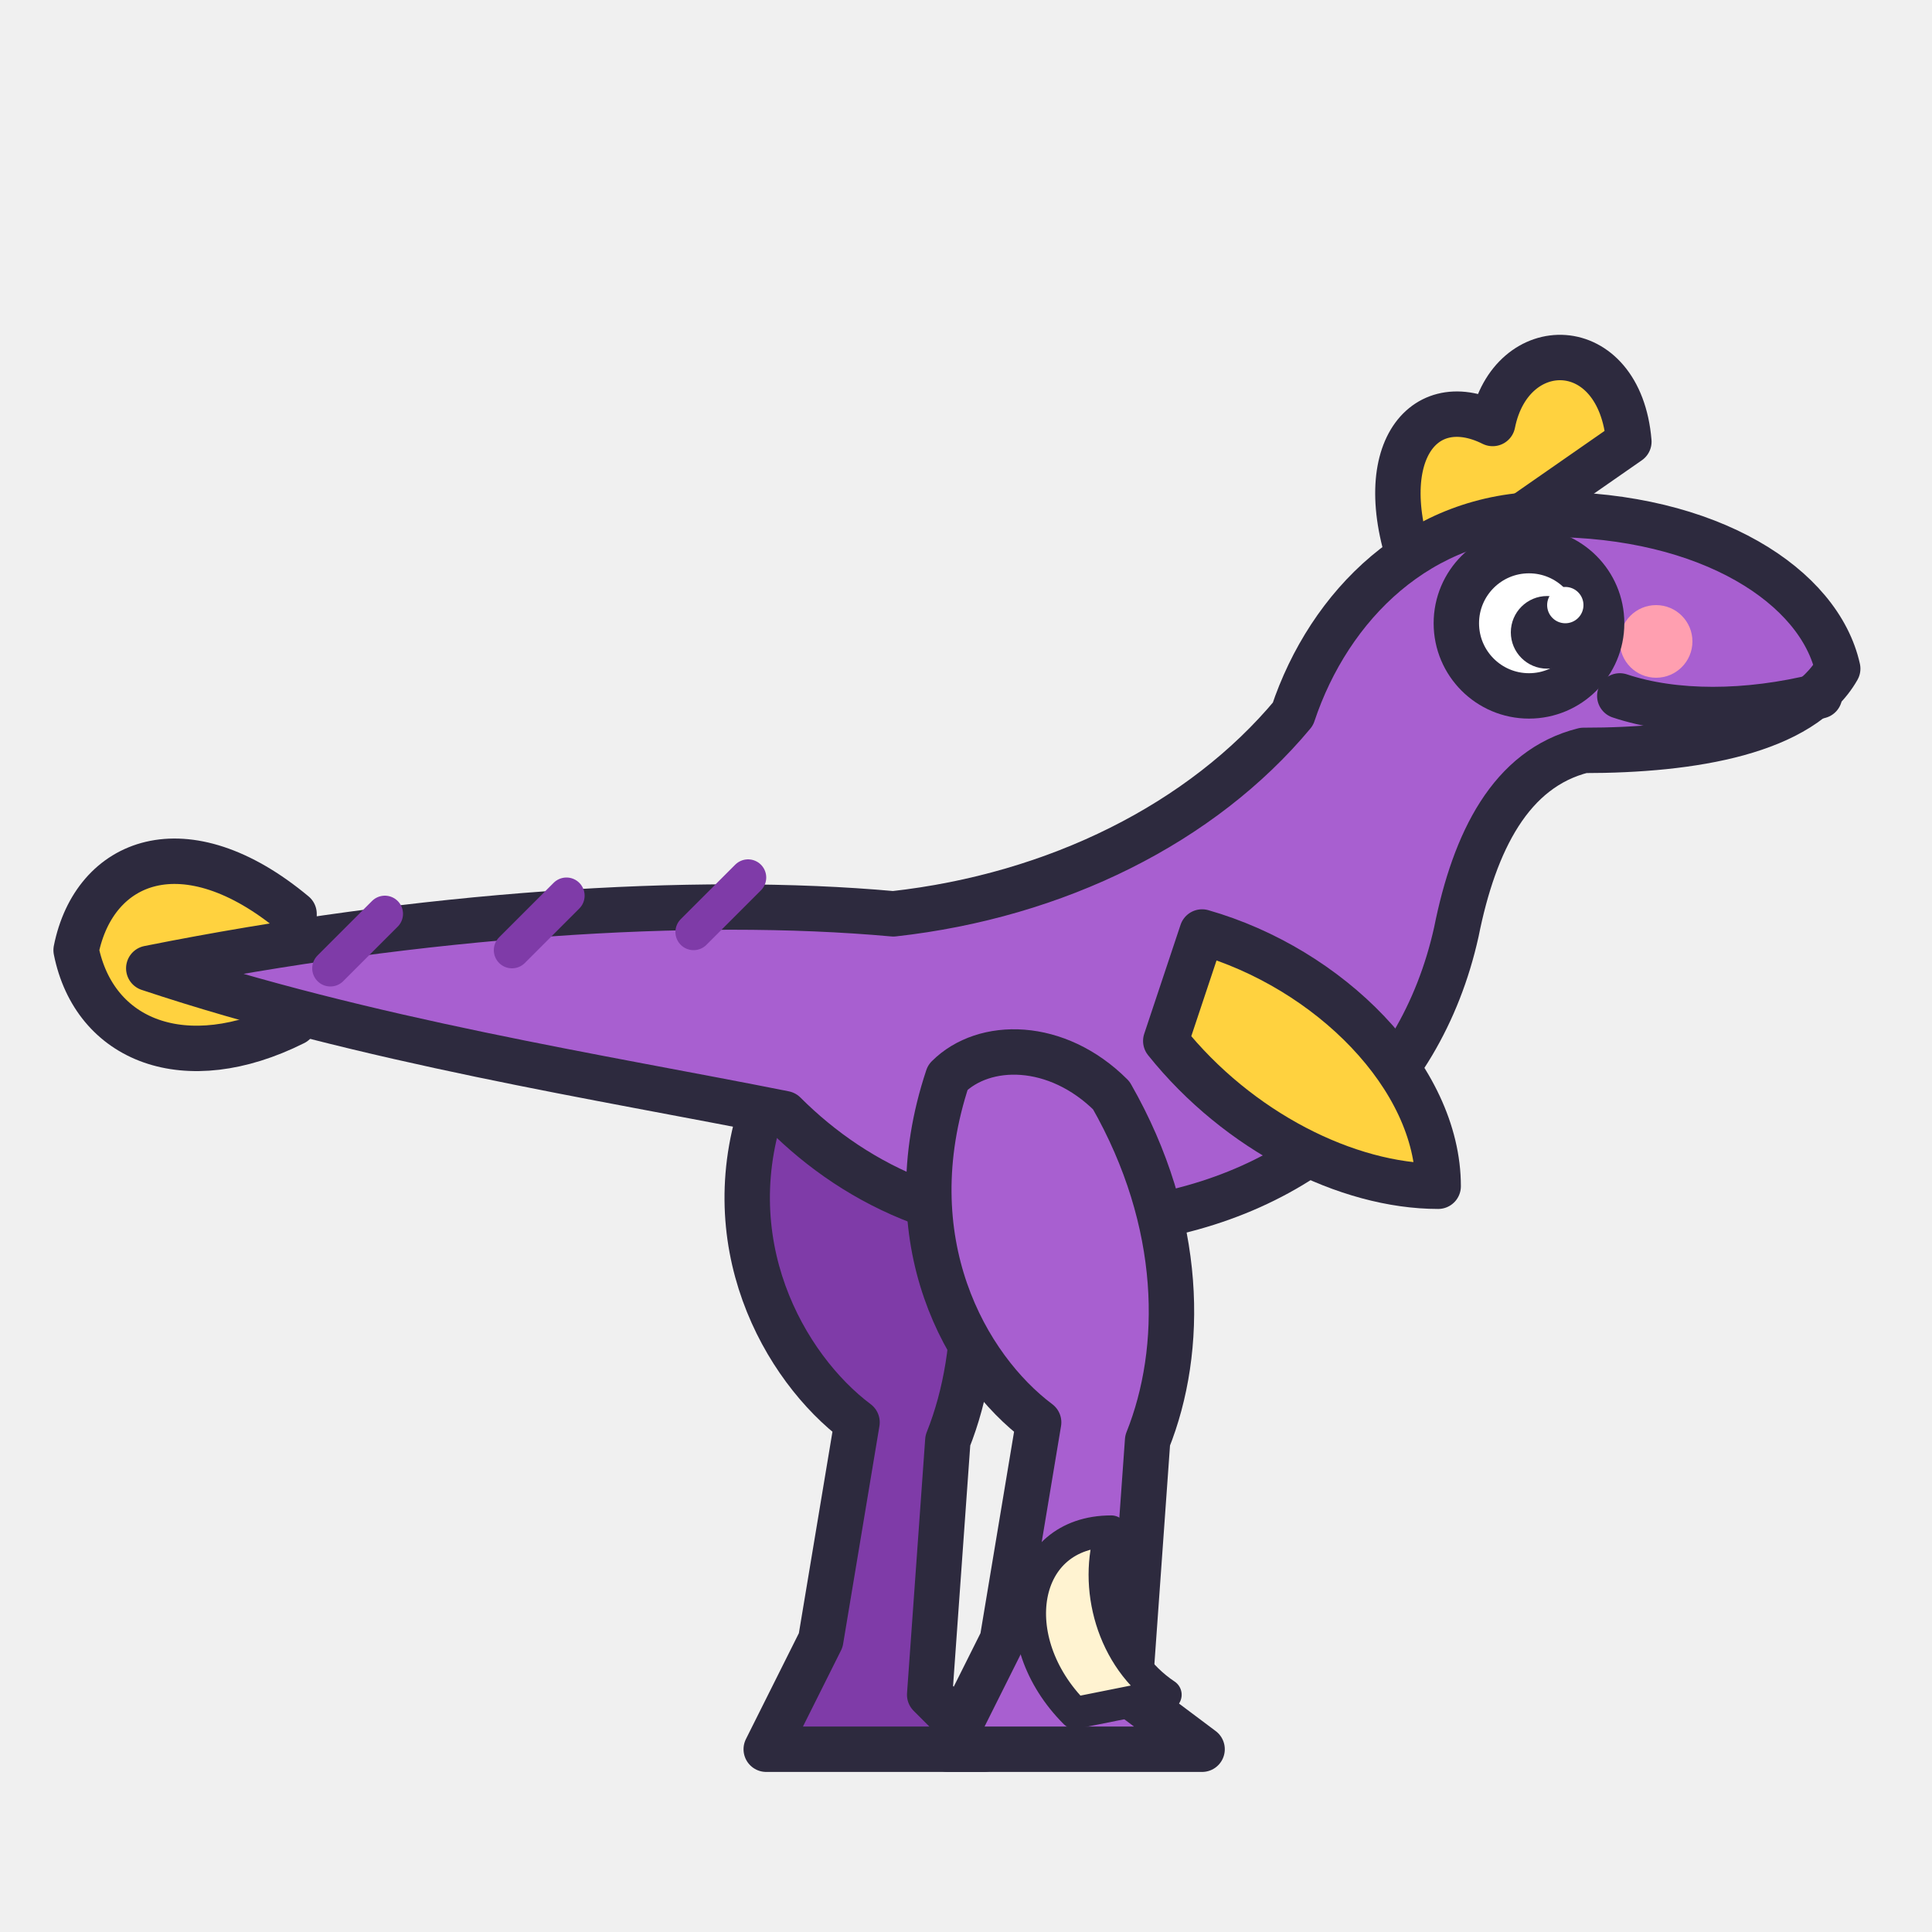
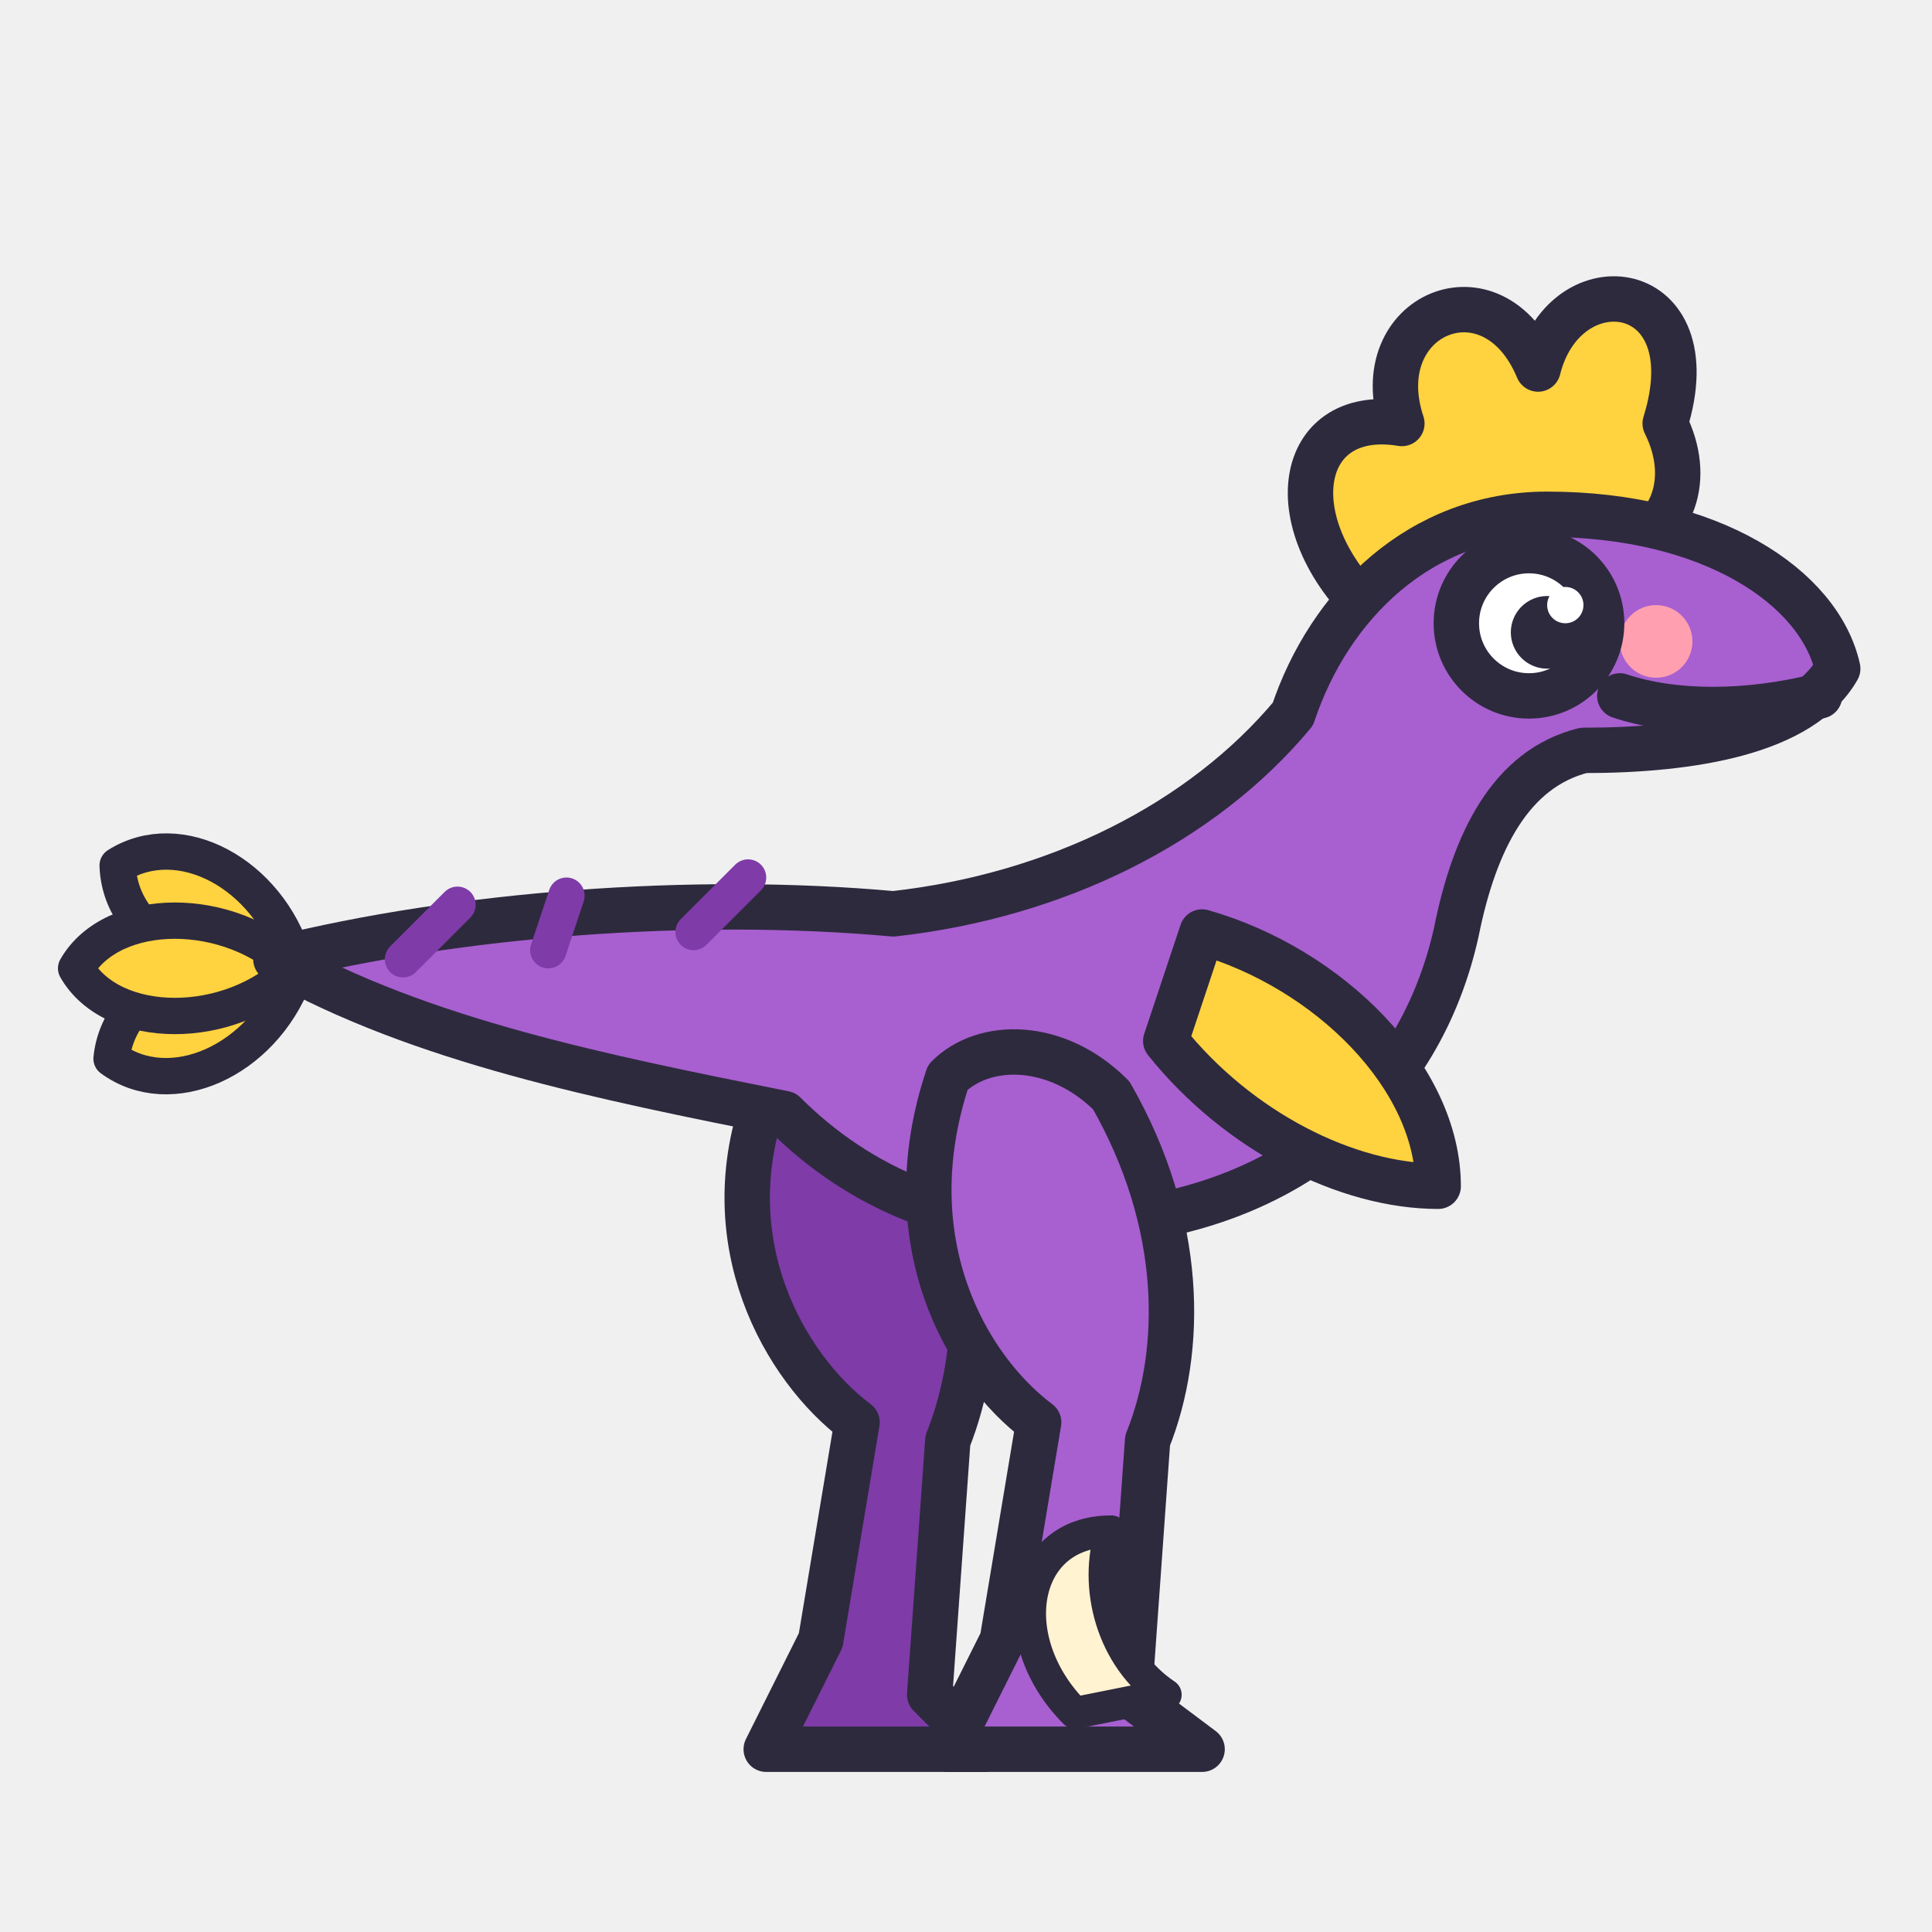
<svg xmlns="http://www.w3.org/2000/svg" viewBox="0 0 200 200">
  <g stroke="#2d2a3e" stroke-width="5" stroke-linejoin="round" stroke-linecap="round">
    <g transform="translate(100,104) scale(.94) translate(-100,-100)">
-       <path d="M26,90 C14,80 4,84 2,94 C4,104 14,108 26,102 Z" fill="#ffd23f" />
-       <path d="M150,54 C144,40 150,32 158,36 C160,26 172,26 173,38 Z" fill="#ffd23f" />
+       <g fill="#ffd23f" stroke-width="4">
+         <path d="M0,0 C-7,-7 -18,-7 -22,0 C-18,7 -7,7 0,0 Z" transform="translate(26,95) rotate(28)" />
+         <path d="M0,0 C-7,-7 -18,-7 -22,0 C-18,7 -7,7 0,0 Z" transform="translate(26,97) rotate(-24)" />
+         <path d="M0,0 C-7,-7 -20,-7 -24,0 C-20,7 -7,7 0,0 Z" transform="translate(26,96)" />
+       </g>
+       <path d="M146,58 C134,48 136,34 148,36 C144,24 158,18 163,30 C166,18 182,20 177,36 C180,42 178,48 172,50 Z" fill="#ffd23f" />
      <path d="M78,110 C72,126 80,140 88,146 L84,170 L78,182 L102,182 L96,176 L98,148 C102,138 102,124 96,112 Z" fill="#7f3ba8" />
-       <path d="M10,96 C40,90 70,88 92,90 C110,88 126,80 136,68 C140,56 150,46 164,46 C182,46 194,54 196,63 C192,70 180,72 168,72 C160,74 156,82 154,92 C150,110 136,122 116,124 C100,126 88,120 80,112 C60,108 34,104 10,96 Z" fill="#a85fd0" />
-       <path d="M30,96 L36,90 M50,94 L56,88 M70,92 L76,86" fill="none" stroke="#7f3ba8" stroke-width="4" />
+       <path d="M24,95 C44,90 70,88 92,90 C110,88 126,80 136,68 C140,56 150,46 164,46 C182,46 194,54 196,63 C192,70 180,72 168,72 C160,74 156,82 154,92 C150,110 136,122 116,124 C100,126 88,120 80,112 C60,108 40,104 24,95 Z" fill="#a85fd0" />
+       <path d="M38,95 L44,89 M54,94 L56,88 M70,92 L76,86" fill="none" stroke="#7f3ba8" stroke-width="4" />
      <path d="M98,108 C92,126 100,140 108,146 L104,170 L98,182 L126,182 L118,176 L120,148 C124,138 124,124 116,110 C110,104 102,104 98,108 Z" fill="#a85fd0" />
      <path d="M112,178 C104,170 106,158 116,158 C114,164 116,172 122,176 Z" fill="#fff3d1" stroke-width="3.5" />
      <path d="M126,92 C140,96 152,108 152,120 C142,120 130,114 122,104 Z" fill="#ffd23f" />
      <path d="M194,66 C186,68 178,68 172,66" fill="none" />
      <circle cx="176" cy="60" r="4" fill="#ff9fb0" stroke="none" />
      <circle cx="162" cy="58" r="8" fill="#fff" />
      <circle cx="164" cy="59" r="4" fill="#2d2a3e" stroke="none" />
      <circle cx="166" cy="56" r="2" fill="#fff" stroke="none" />
    </g>
  </g>
</svg>
